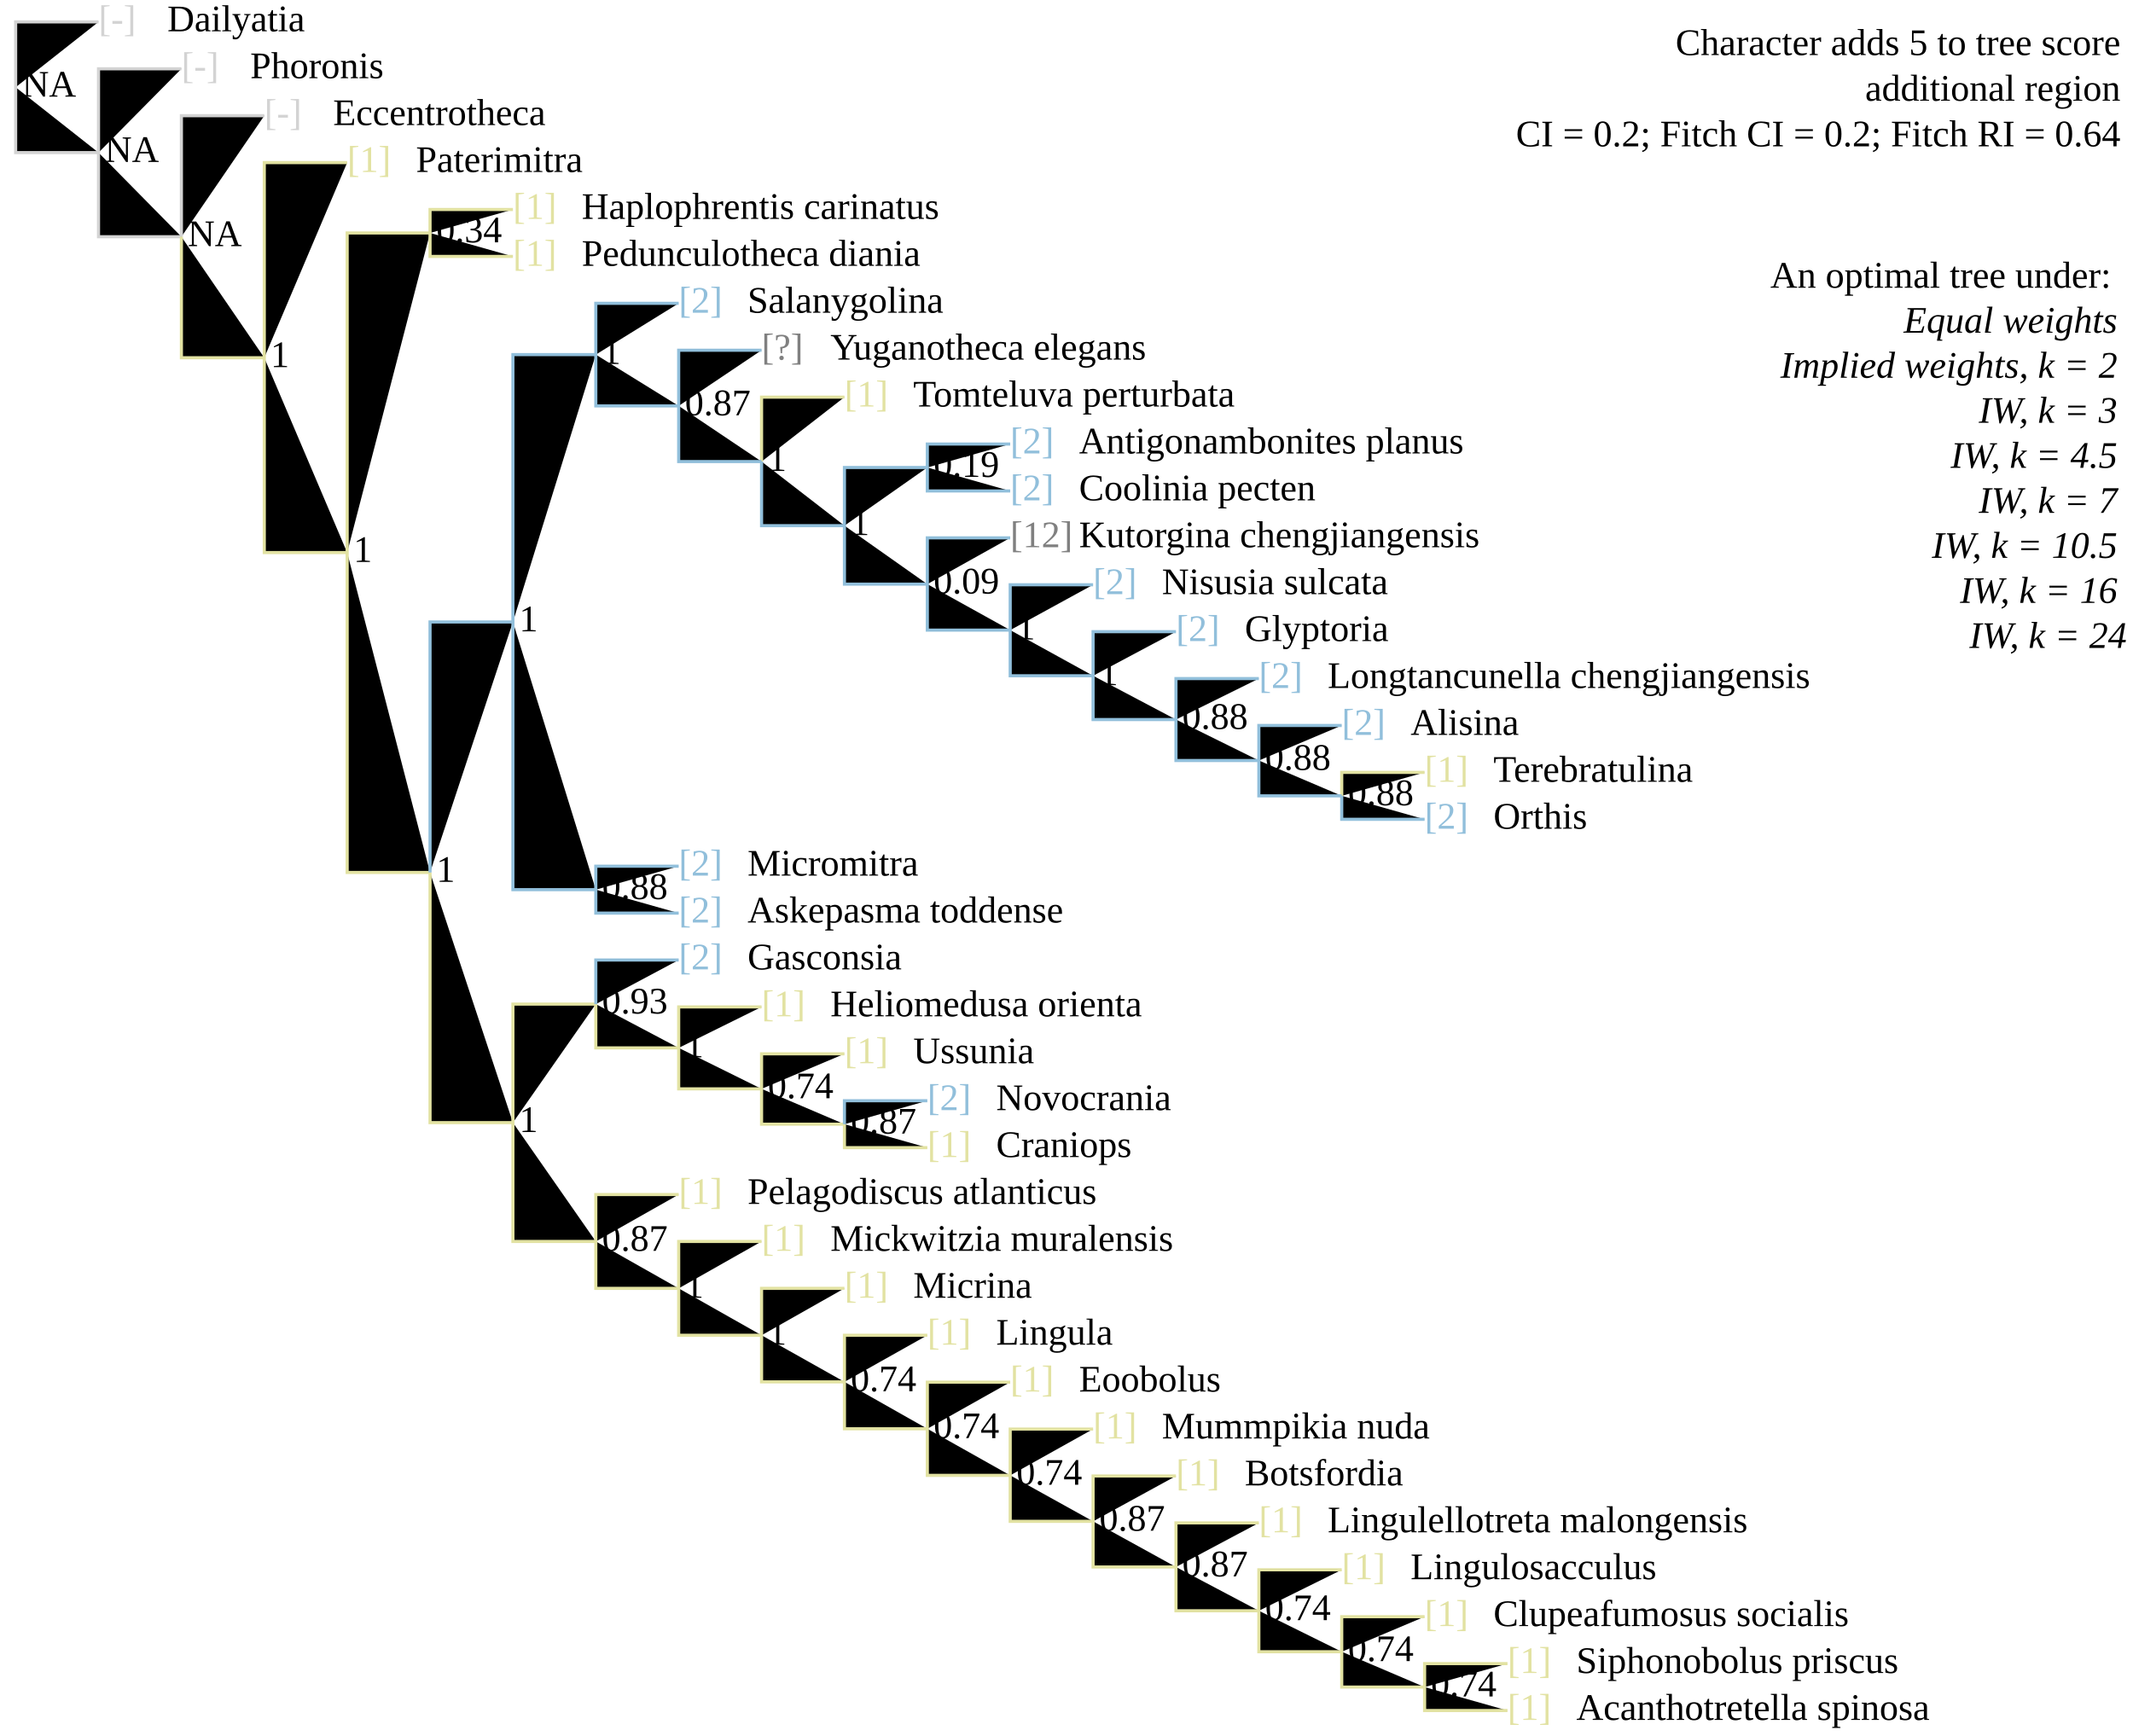
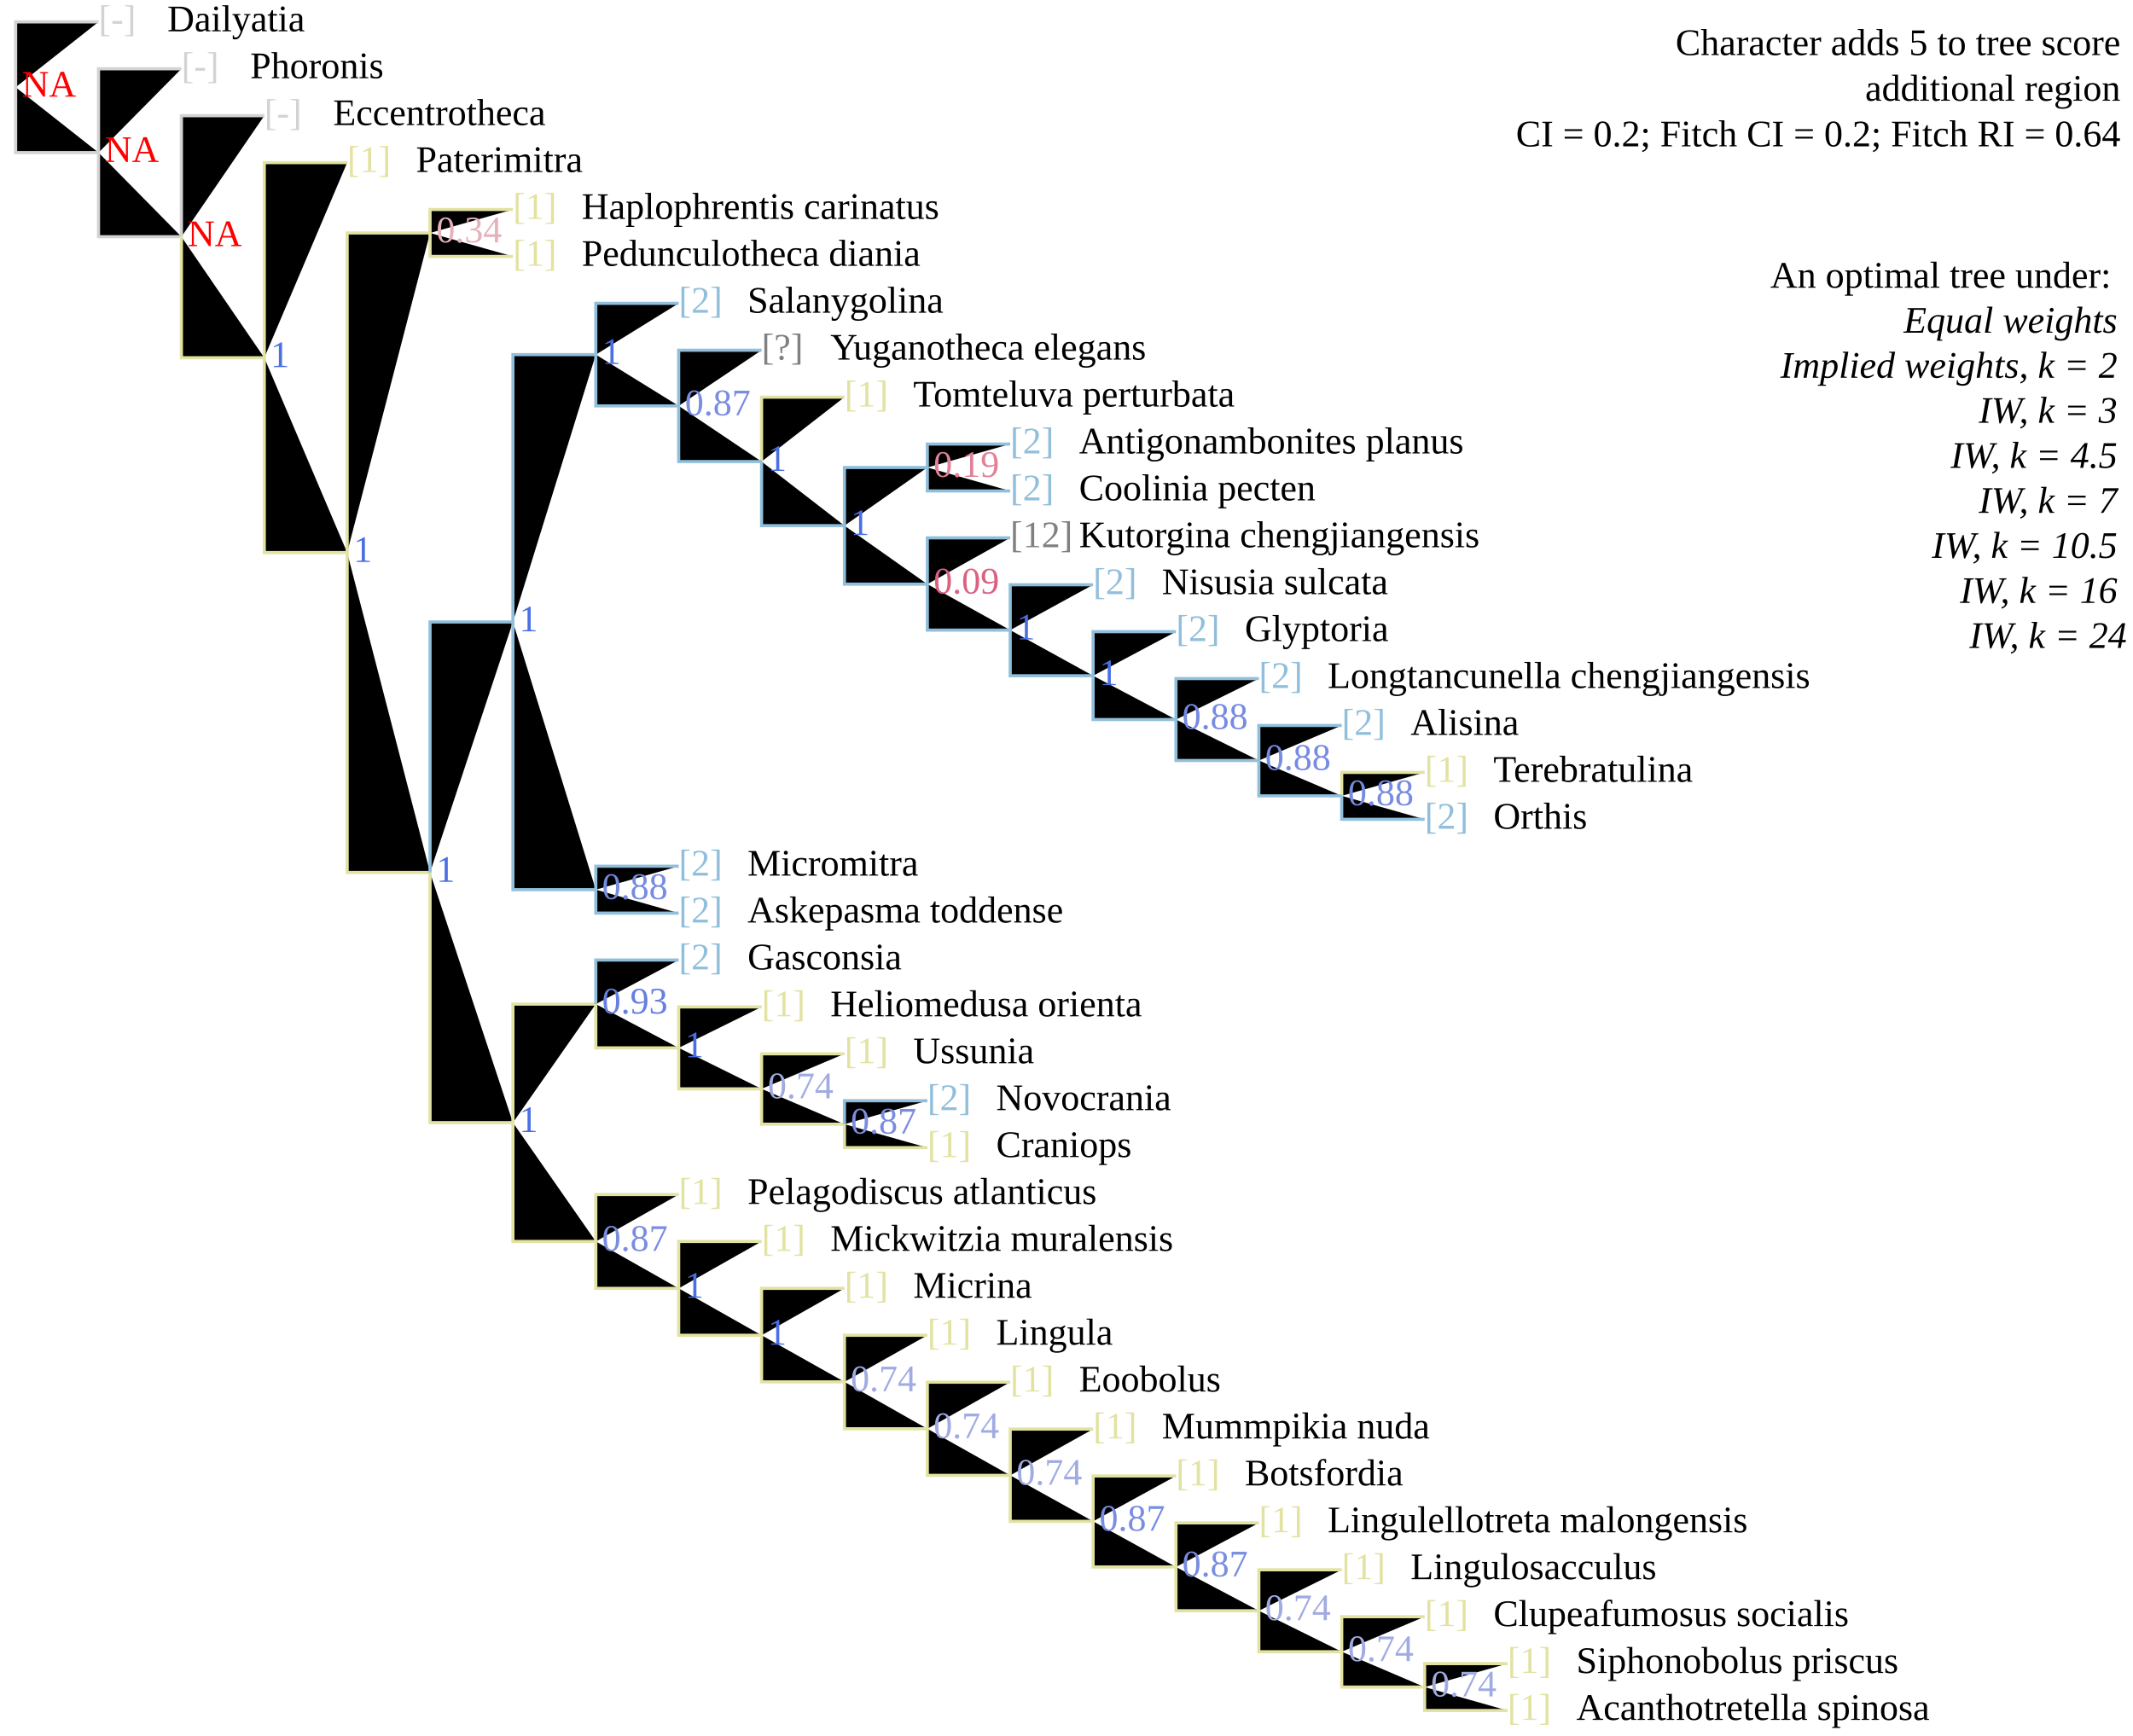
<svg xmlns="http://www.w3.org/2000/svg" version="1.1" width="682" height="555" class="tree" char="4">
  <text x="678" y="17.6" text-anchor="end" class="stepsLabel">Character adds <tspan class="score">5</tspan> to tree score</text>
  <text x="678" y="32.2" text-anchor="end" class="stepsLabel">
    <tspan class="score" /> additional region</text>
  <text x="678" y="46.8" text-anchor="end" class="stepsLabel">CI = 0.2; Fitch CI = 0.2; Fitch RI = 0.64</text>
  <text x="678" y="76" text-anchor="end" class="stepsLabel">
    <tspan dy="16">An optimal tree under:</tspan>
    <tspan x="680" style="font-style:italic" class="thisAn" dy="1.2em">Equal weights</tspan>
    <tspan x="680" style="font-style:italic" class="notThisAn" dy="1.2em">Implied weights, k = 2</tspan>
    <tspan x="680" style="font-style:italic" class="notThisAn" dy="1.2em">IW, k = 3</tspan>
    <tspan x="680" style="font-style:italic" class="notThisAn" dy="1.2em">IW, k = 4.5</tspan>
    <tspan x="680" style="font-style:italic" class="notThisAn" dy="1.2em">IW, k = 7</tspan>
    <tspan x="680" style="font-style:italic" class="notThisAn" dy="1.2em">IW, k = 10.5</tspan>
    <tspan x="680" style="font-style:italic" class="notThisAn" dy="1.2em">IW, k = 16</tspan>
    <tspan x="680" style="font-style:italic" class="notThisAn" dy="1.2em">IW, k = 24</tspan>
  </text>
  <text x="31.5" y="10" fill="lightgrey" class="flag">[-]</text>
  <text x="53.5" y="10" class="taxonLabel">Dailyatia</text>
  <text x="84.5" y="40" fill="lightgrey" class="flag">[-]</text>
  <text x="106.5" y="40" class="taxonLabel">Eccentrotheca</text>
  <text x="58" y="25" fill="lightgrey" class="flag">[-]</text>
  <text x="80" y="25" class="taxonLabel">Phoronis</text>
  <text x="111" y="55" fill="#e2e2a2" class="flag">[1]</text>
  <text x="133" y="55" class="taxonLabel">Paterimitra</text>
  <text x="164" y="85" fill="#e2e2a2" class="flag">[1]</text>
  <text x="186" y="85" class="taxonLabel">Pedunculotheca diania</text>
  <text x="164" y="70" fill="#e2e2a2" class="flag">[1]</text>
  <text x="186" y="70" class="taxonLabel">Haplophrentis carinatus</text>
  <text x="217" y="310" fill="#91bfdb" class="flag">[2]</text>
  <text x="239" y="310" class="taxonLabel">Gasconsia</text>
  <text x="243.5" y="325" fill="#e2e2a2" class="flag">[1]</text>
  <text x="265.5" y="325" class="taxonLabel">Heliomedusa orienta</text>
  <text x="270" y="340" fill="#e2e2a2" class="flag">[1]</text>
  <text x="292" y="340" class="taxonLabel">Ussunia</text>
  <text x="296.5" y="370" fill="#e2e2a2" class="flag">[1]</text>
  <text x="318.5" y="370" class="taxonLabel">Craniops</text>
  <text x="296.5" y="355" fill="#91bfdb" class="flag">[2]</text>
  <text x="318.5" y="355" class="taxonLabel">Novocrania</text>
  <text x="217" y="385" fill="#e2e2a2" class="flag">[1]</text>
  <text x="239" y="385" class="taxonLabel">Pelagodiscus atlanticus</text>
  <text x="243.5" y="400" fill="#e2e2a2" class="flag">[1]</text>
  <text x="265.5" y="400" class="taxonLabel">Mickwitzia muralensis</text>
  <text x="270" y="415" fill="#e2e2a2" class="flag">[1]</text>
  <text x="292" y="415" class="taxonLabel">Micrina</text>
  <text x="296.5" y="430" fill="#e2e2a2" class="flag">[1]</text>
  <text x="318.5" y="430" class="taxonLabel">Lingula</text>
  <text x="323" y="445" fill="#e2e2a2" class="flag">[1]</text>
  <text x="345" y="445" class="taxonLabel">Eoobolus</text>
  <text x="349.5" y="460" fill="#e2e2a2" class="flag">[1]</text>
  <text x="371.5" y="460" class="taxonLabel">Mummpikia nuda</text>
  <text x="376" y="475" fill="#e2e2a2" class="flag">[1]</text>
  <text x="398" y="475" class="taxonLabel">Botsfordia</text>
  <text x="429" y="505" fill="#e2e2a2" class="flag">[1]</text>
  <text x="451" y="505" class="taxonLabel">Lingulosacculus</text>
  <text x="402.5" y="490" fill="#e2e2a2" class="flag">[1]</text>
  <text x="424.5" y="490" class="taxonLabel">Lingulellotreta malongensis</text>
  <text x="455.5" y="520" fill="#e2e2a2" class="flag">[1]</text>
  <text x="477.5" y="520" class="taxonLabel">Clupeafumosus socialis</text>
  <text x="482" y="550" fill="#e2e2a2" class="flag">[1]</text>
  <text x="504" y="550" class="taxonLabel">Acanthotretella spinosa</text>
  <text x="482" y="535" fill="#e2e2a2" class="flag">[1]</text>
  <text x="504" y="535" class="taxonLabel">Siphonobolus priscus</text>
  <text x="217" y="295" fill="#91bfdb" class="flag">[2]</text>
  <text x="239" y="295" class="taxonLabel">Askepasma toddense</text>
  <text x="217" y="280" fill="#91bfdb" class="flag">[2]</text>
  <text x="239" y="280" class="taxonLabel">Micromitra</text>
  <text x="217" y="100" fill="#91bfdb" class="flag">[2]</text>
  <text x="239" y="100" class="taxonLabel">Salanygolina</text>
  <text x="270" y="130" fill="#e2e2a2" class="flag">[1]</text>
  <text x="292" y="130" class="taxonLabel">Tomteluva perturbata</text>
  <text x="243.5" y="115" fill="grey" class="flag">[?]</text>
  <text x="265.5" y="115" class="taxonLabel">Yuganotheca elegans</text>
  <text x="323" y="175" fill="grey" class="flag">[12]</text>
  <text x="345" y="175" class="taxonLabel">Kutorgina chengjiangensis</text>
  <text x="349.5" y="190" fill="#91bfdb" class="flag">[2]</text>
  <text x="371.5" y="190" class="taxonLabel">Nisusia sulcata</text>
  <text x="376" y="205" fill="#91bfdb" class="flag">[2]</text>
  <text x="398" y="205" class="taxonLabel">Glyptoria</text>
  <text x="402.5" y="220" fill="#91bfdb" class="flag">[2]</text>
  <text x="424.5" y="220" class="taxonLabel">Longtancunella chengjiangensis</text>
  <text x="429" y="235" fill="#91bfdb" class="flag">[2]</text>
  <text x="451" y="235" class="taxonLabel">Alisina</text>
  <text x="455.5" y="265" fill="#91bfdb" class="flag">[2]</text>
  <text x="477.5" y="265" class="taxonLabel">Orthis</text>
  <text x="455.5" y="250" fill="#e2e2a2" class="flag">[1]</text>
  <text x="477.5" y="250" class="taxonLabel">Terebratulina</text>
  <text x="323" y="160" fill="#91bfdb" class="flag">[2]</text>
  <text x="345" y="160" class="taxonLabel">Coolinia pecten</text>
  <text x="323" y="145" fill="#91bfdb" class="flag">[2]</text>
  <text x="345" y="145" class="taxonLabel">Antigonambonites planus</text>
  <path d="M5,27.9V7H31.5M5,27.9V48.8H31.5M31.5,48.8V22H58M31.5,48.8V75.7H58M58,75.7V37H84.5" stroke="lightgrey" class="inapplicable" />
  <path d="M58,75.7V114.4H84.5M84.5,114.4V52H111M84.5,114.4V176.7H111M111,176.7V74.5H137.5M137.5,74.5V67H164M137.5,74.5V82H164M111,176.7V279H137.5M243.5,147.6V127H270M429,254.5V247H455.5M137.5,279V359H164M164,359V321.1H190.5M190.5,321.1V335.1H217M217,335.1V322H243.5M217,335.1V348.2H243.5M243.5,348.2V337H270M243.5,348.2V359.5H270M270,359.5V367H296.5M164,359V397H190.5M190.5,397V382H217M190.5,397V412H217M217,412V397H243.5M217,412V427H243.5M243.5,427V412H270M243.5,427V441.9H270M270,441.9V427H296.5M270,441.9V456.9H296.5M296.5,456.9V442H323M296.5,456.9V471.8H323M323,471.8V457H349.5M323,471.8V486.5H349.5M349.5,486.5V472H376M349.5,486.5V501.1H376M376,501.1V487H402.5M376,501.1V515.1H402.5M402.5,515.1V502H429M402.5,515.1V528.2H429M429,528.2V517H455.5M429,528.2V539.5H455.5M455.5,539.5V532H482M455.5,539.5V547H482" stroke="#e2e2a2" />
  <path d="M137.5,279V198.9H164M164,198.9V113.4H190.5M190.5,113.4V97H217M190.5,113.4V129.8H217M217,129.8V112H243.5M217,129.8V147.6H243.5M243.5,147.6V168.1H270M270,168.1V149.5H296.5M296.5,149.5V142H323M296.5,149.5V157H323M270,168.1V186.8H296.5M296.5,186.8V172H323M296.5,186.8V201.5H323M323,201.5V187H349.5M323,201.5V216.1H349.5M349.5,216.1V202H376M349.5,216.1V230.1H376M376,230.1V217H402.5M376,230.1V243.2H402.5M402.5,243.2V232H429M402.5,243.2V254.5H429M429,254.5V262H455.5M164,198.9V284.5H190.5M190.5,284.5V277H217M190.5,284.5V292H217M190.5,321.1V307H217M270,359.5V352H296.5" stroke="#91bfdb" />
-   <text x="7" y="30.9" class="node">NA</text>
-   <text x="33.5" y="51.8" class="node">NA</text>
-   <text x="60" y="78.7" class="node">NA</text>
-   <text x="86.5" y="117.4" class="node">1</text>
-   <text x="113" y="179.7" class="node">1</text>
-   <text x="139.5" y="77.5" class="node">0.34</text>
-   <text x="139.5" y="282" class="node">1</text>
-   <text x="166" y="201.9" class="node">1</text>
-   <text x="192.5" y="116.4" class="node">1</text>
-   <text x="219" y="132.8" class="node">0.87</text>
-   <text x="245.5" y="150.6" class="node">1</text>
-   <text x="272" y="171.1" class="node">1</text>
-   <text x="298.5" y="152.5" class="node">0.19</text>
-   <text x="298.5" y="189.8" class="node">0.09</text>
-   <text x="325" y="204.5" class="node">1</text>
-   <text x="351.5" y="219.1" class="node">1</text>
-   <text x="378" y="233.1" class="node">0.88</text>
-   <text x="404.5" y="246.2" class="node">0.88</text>
-   <text x="431" y="257.5" class="node">0.88</text>
-   <text x="192.5" y="287.5" class="node">0.88</text>
-   <text x="166" y="362" class="node">1</text>
-   <text x="192.5" y="324.1" class="node">0.93</text>
-   <text x="219" y="338.1" class="node">1</text>
-   <text x="245.5" y="351.2" class="node">0.74</text>
-   <text x="272" y="362.5" class="node">0.87</text>
-   <text x="192.5" y="400" class="node">0.87</text>
-   <text x="219" y="415" class="node">1</text>
-   <text x="245.5" y="430" class="node">1</text>
-   <text x="272" y="444.9" class="node">0.74</text>
-   <text x="298.5" y="459.9" class="node">0.74</text>
-   <text x="325" y="474.8" class="node">0.74</text>
-   <text x="351.5" y="489.5" class="node">0.87</text>
-   <text x="378" y="504.1" class="node">0.87</text>
-   <text x="404.5" y="518.1" class="node">0.74</text>
-   <text x="431" y="531.2" class="node">0.74</text>
-   <text x="457.5" y="542.5" class="node">0.74</text>
+   <text x="7" y="30.9" class="node" fill="red">NA</text>
+   <text x="33.5" y="51.8" class="node" fill="red">NA</text>
+   <text x="60" y="78.7" class="node" fill="red">NA</text>
+   <text x="86.5" y="117.4" class="node" fill="#4A6FE3">1</text>
+   <text x="113" y="179.7" class="node" fill="#4A6FE3">1</text>
+   <text x="139.5" y="77.5" class="node" fill="#E6B1BB">0.34</text>
+   <text x="139.5" y="282" class="node" fill="#4A6FE3">1</text>
+   <text x="166" y="201.9" class="node" fill="#4A6FE3">1</text>
+   <text x="192.5" y="116.4" class="node" fill="#4A6FE3">1</text>
+   <text x="219" y="132.8" class="node" fill="#7A8DE1">0.87</text>
+   <text x="245.5" y="150.6" class="node" fill="#4A6FE3">1</text>
+   <text x="272" y="171.1" class="node" fill="#4A6FE3">1</text>
+   <text x="298.5" y="152.5" class="node" fill="#E18297">0.19</text>
+   <text x="298.5" y="189.8" class="node" fill="#DB617F">0.09</text>
+   <text x="325" y="204.5" class="node" fill="#4A6FE3">1</text>
+   <text x="351.5" y="219.1" class="node" fill="#4A6FE3">1</text>
+   <text x="378" y="233.1" class="node" fill="#768BE1">0.88</text>
+   <text x="404.5" y="246.2" class="node" fill="#768BE1">0.88</text>
+   <text x="431" y="257.5" class="node" fill="#768BE1">0.88</text>
+   <text x="192.5" y="287.5" class="node" fill="#768BE1">0.88</text>
+   <text x="166" y="362" class="node" fill="#4A6FE3">1</text>
+   <text x="192.5" y="324.1" class="node" fill="#667FE1">0.93</text>
+   <text x="219" y="338.1" class="node" fill="#4A6FE3">1</text>
+   <text x="245.5" y="351.2" class="node" fill="#A0ABE2">0.74</text>
+   <text x="272" y="362.5" class="node" fill="#7A8DE1">0.87</text>
+   <text x="192.5" y="400" class="node" fill="#7A8DE1">0.87</text>
+   <text x="219" y="415" class="node" fill="#4A6FE3">1</text>
+   <text x="245.5" y="430" class="node" fill="#4A6FE3">1</text>
+   <text x="272" y="444.9" class="node" fill="#A0ABE2">0.74</text>
+   <text x="298.5" y="459.9" class="node" fill="#A0ABE2">0.74</text>
+   <text x="325" y="474.8" class="node" fill="#A0ABE2">0.74</text>
+   <text x="351.5" y="489.5" class="node" fill="#7A8DE1">0.87</text>
+   <text x="378" y="504.1" class="node" fill="#7A8DE1">0.87</text>
+   <text x="404.5" y="518.1" class="node" fill="#A0ABE2">0.74</text>
+   <text x="431" y="531.2" class="node" fill="#A0ABE2">0.74</text>
+   <text x="457.5" y="542.5" class="node" fill="#A0ABE2">0.74</text>
</svg>
